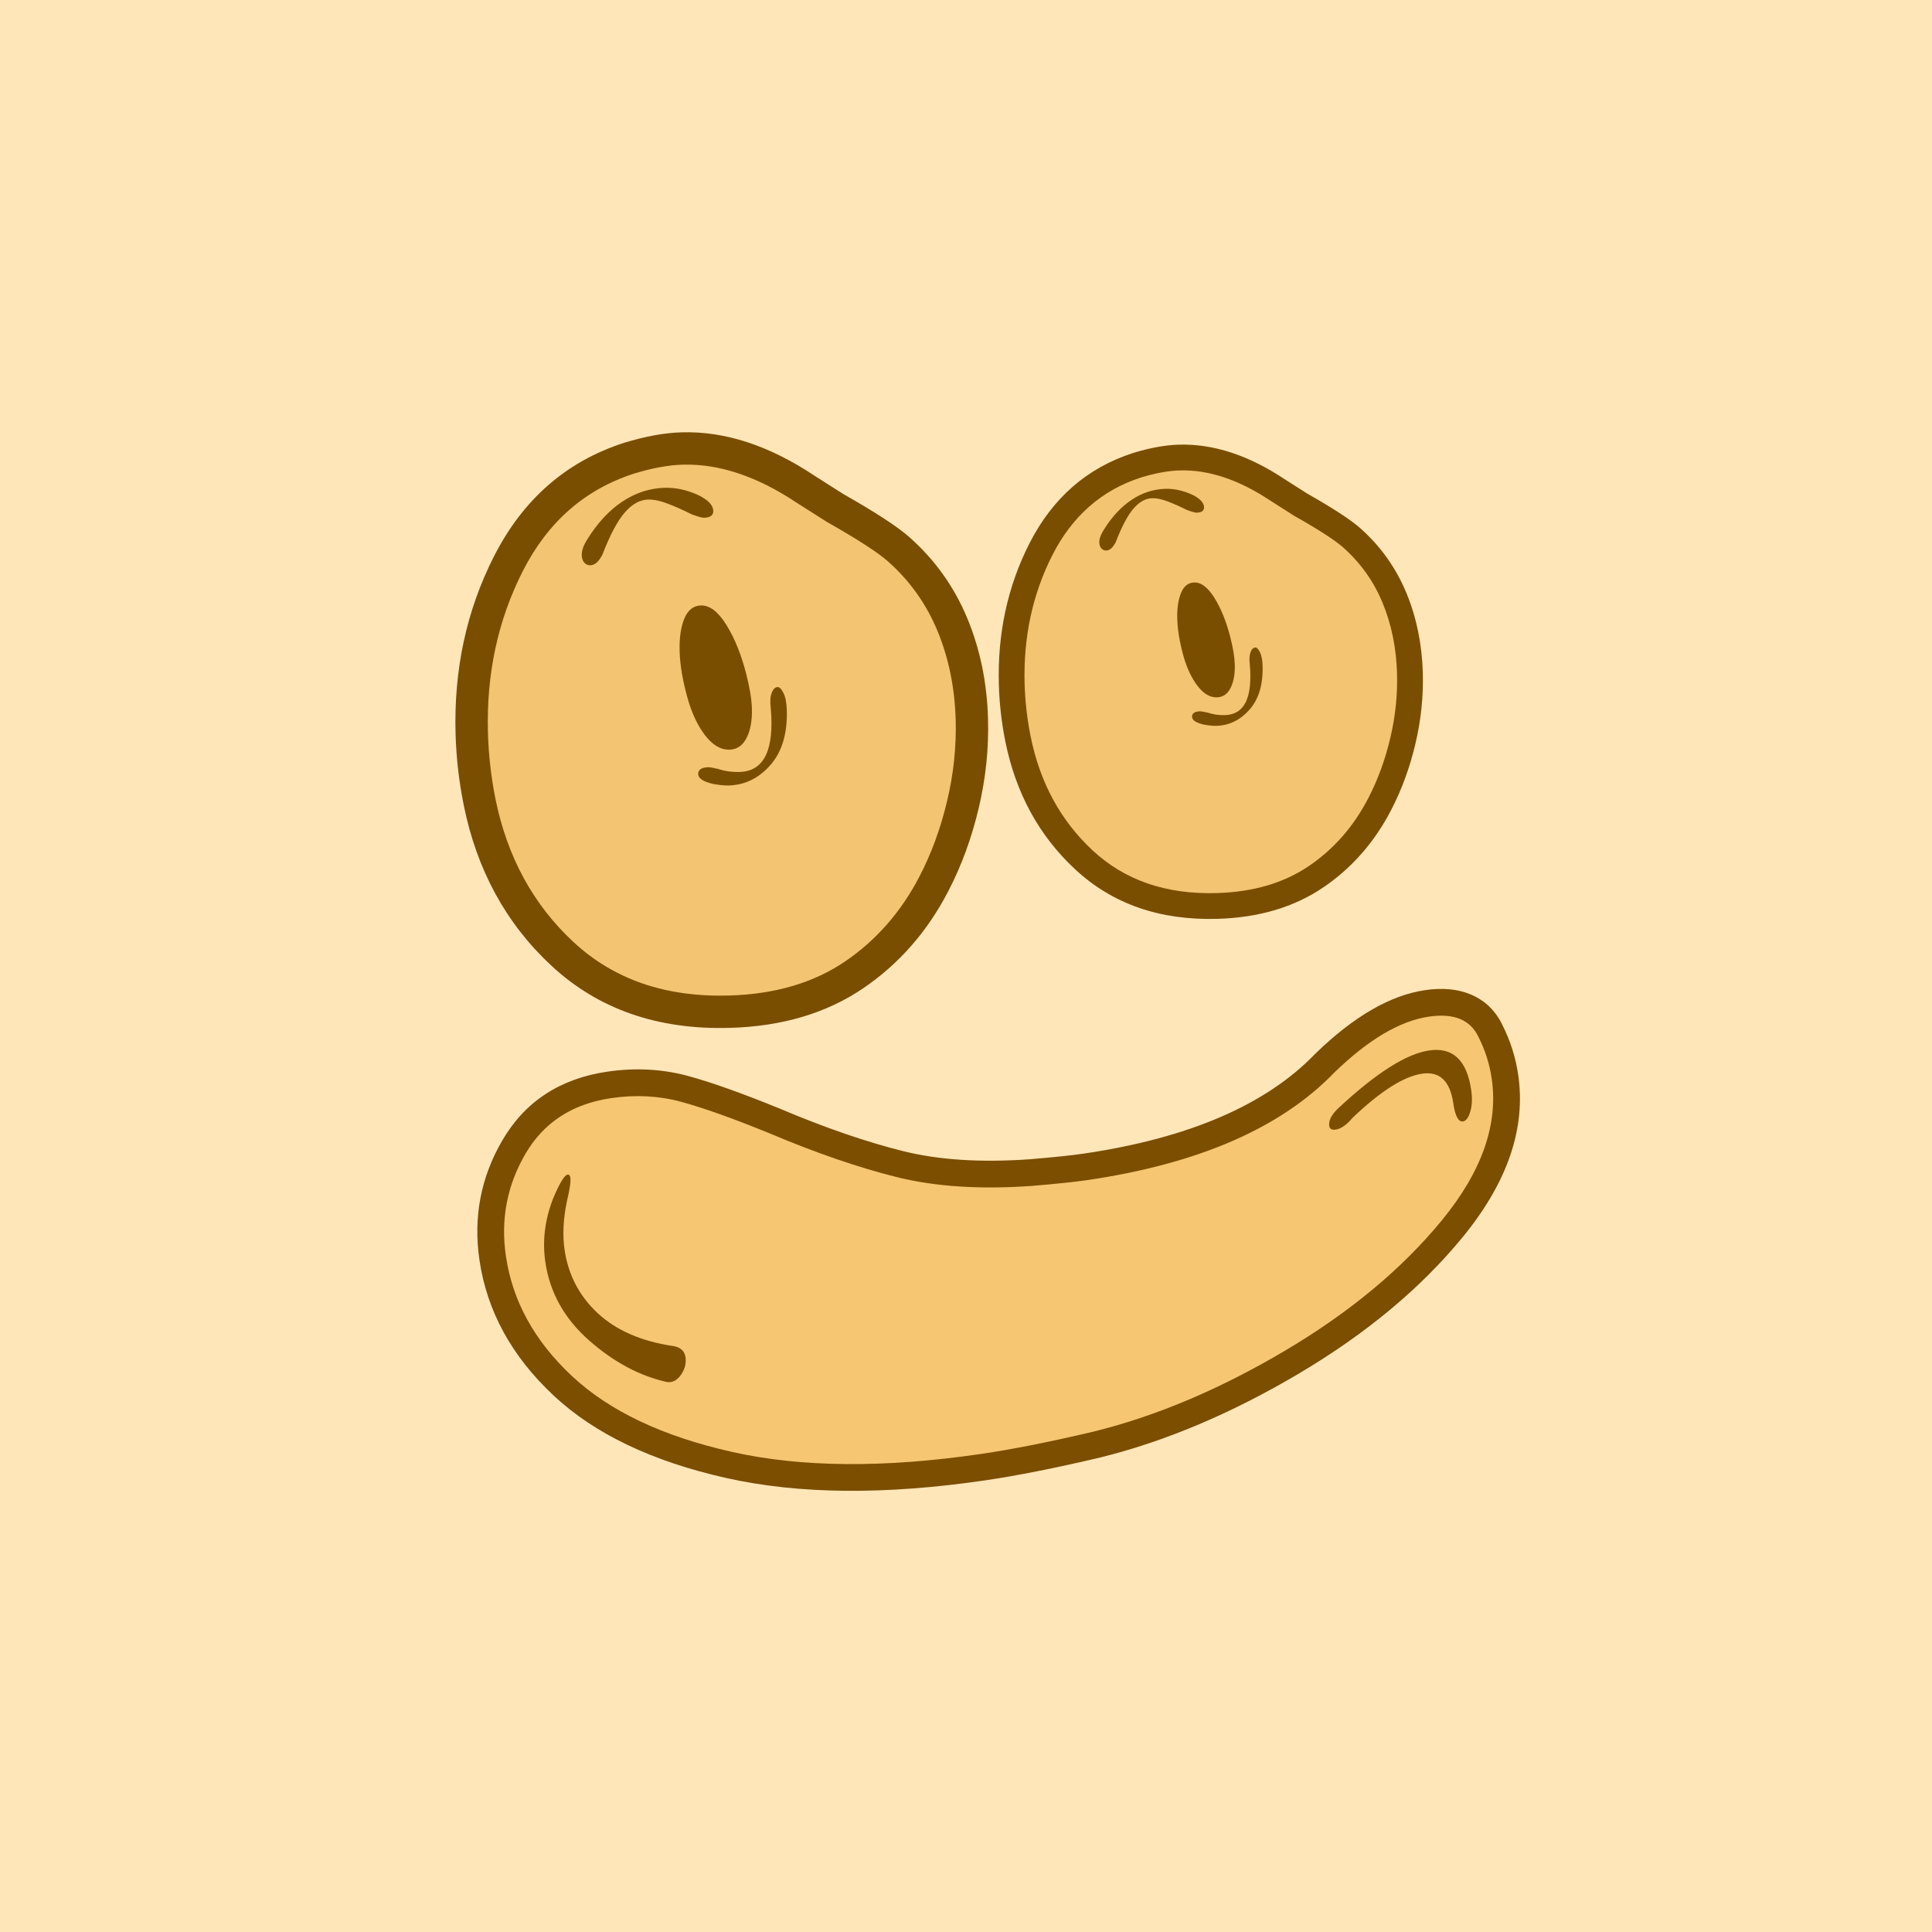
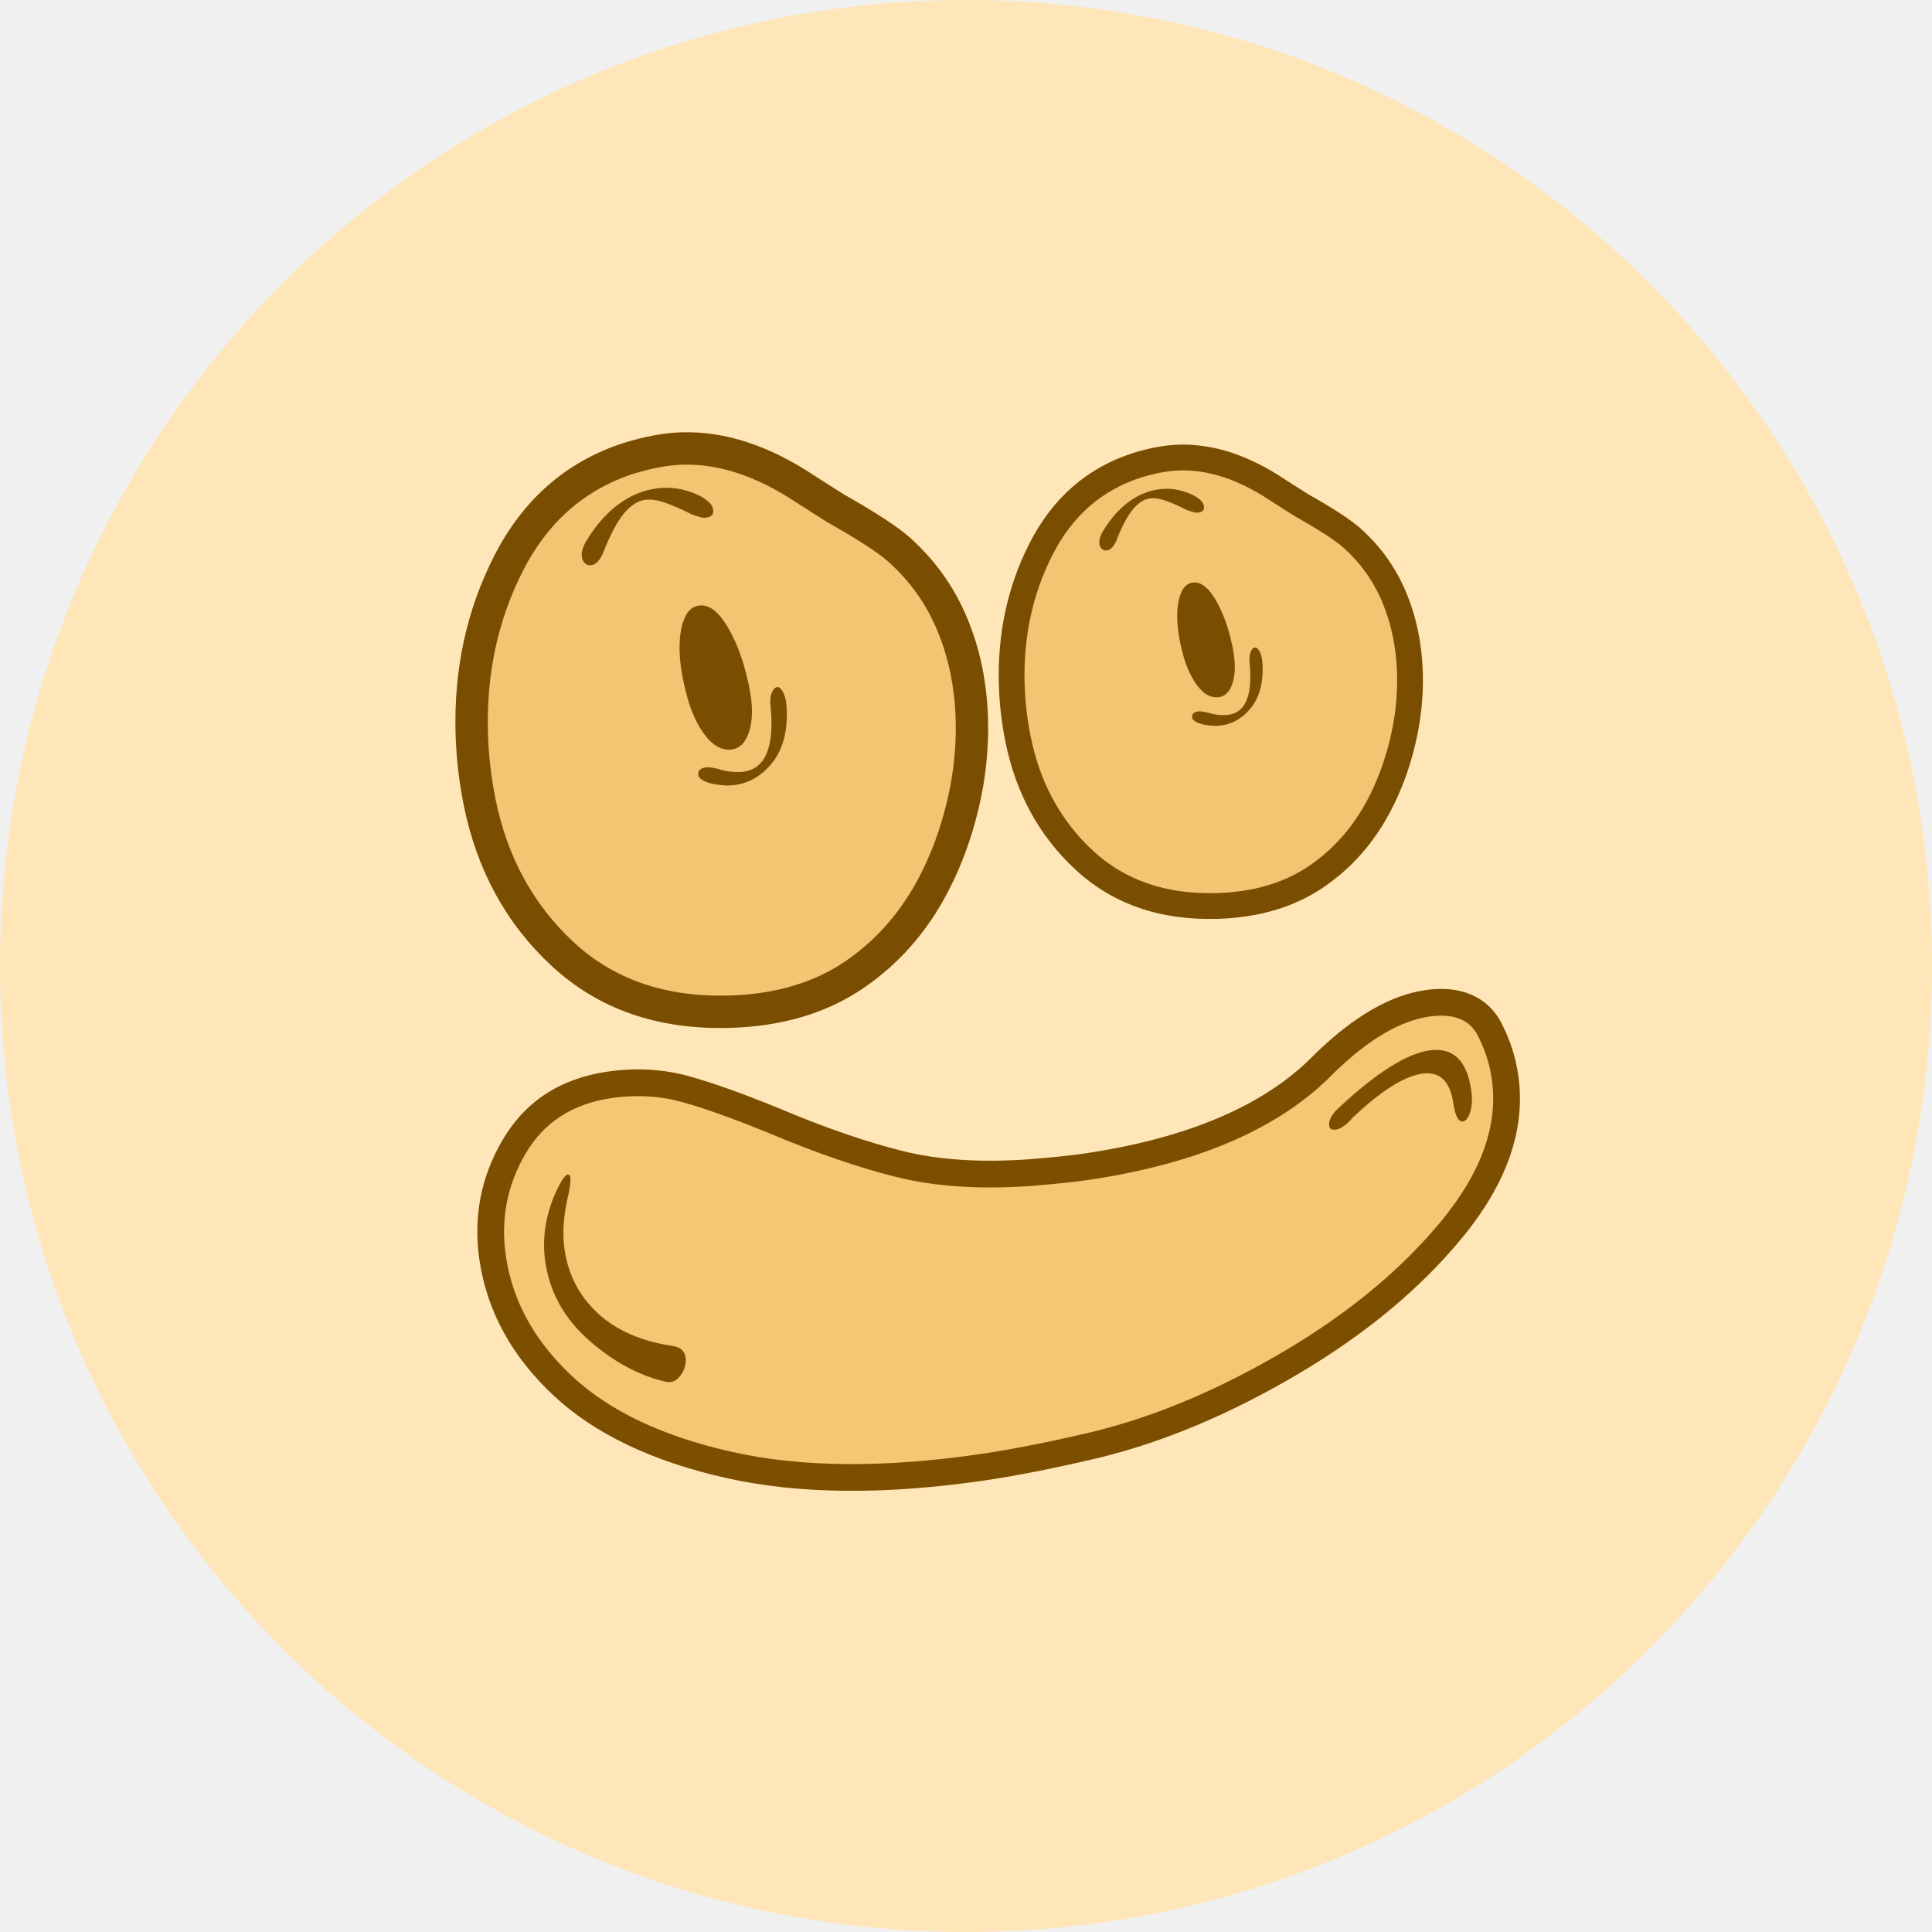
<svg xmlns="http://www.w3.org/2000/svg" width="2000" zoomAndPan="magnify" viewBox="0 0 1500 1500" height="2000" preserveAspectRatio="xMidYMid meet" version="1.0">
  <defs>
    <g />
    <clipPath id="385ca0d051">
      <rect x="0" width="466" y="0" height="1070" />
    </clipPath>
    <clipPath id="4297d3a7ac">
      <rect x="0" width="370" y="0" height="930" />
    </clipPath>
    <clipPath id="f67bc72e65">
      <rect x="0" width="1382" y="0" height="572" />
    </clipPath>
  </defs>
-   <rect x="-150" width="1800" fill="#ffffff" y="-150" height="1800" fill-opacity="1" />
-   <rect x="-150" width="1800" fill="#ffe6b9" y="-150" height="1800" fill-opacity="1" />
+   <circle cx="750" cy="750" r="750" fill="#ffe6b9" />
  <g transform="matrix(1, 0, 0, 1, 330, 0.000000000000112861)">
    <g clip-path="url(#385ca0d051)">
      <g fill="#7a4e00" fill-opacity="1">
        <g transform="translate(40.09111, 774.8772)">
          <g>
            <path d="M 196.652 23.164 C 140.594 24.77 94.398 8.691 58.07 -25.062 C 22.816 -57.82 0.109 -99.387 -10.051 -149.754 C -13.746 -168.125 -15.855 -186.551 -16.387 -205.023 C -17.82 -255.086 -7.875 -301.066 13.445 -342.969 C 35.992 -387.273 69.66 -416.648 114.453 -431.09 C 130.863 -436.129 145.801 -438.844 159.273 -439.227 C 192.867 -440.191 227.289 -428.906 262.547 -405.371 L 285.18 -390.973 L 271.688 -369.773 L 284.062 -391.645 C 309.383 -377.32 326.707 -366.031 336.027 -357.781 C 355.949 -340.078 370.969 -318.965 381.086 -294.434 C 390.902 -270.637 396.207 -244.781 397.008 -216.867 C 397.672 -193.719 395.246 -170.52 389.738 -147.273 C 384.258 -124.152 376.422 -102.766 366.23 -83.113 C 349.969 -51.641 327.879 -26.438 299.965 -7.504 C 271.531 11.781 237.094 22.004 196.652 23.164 Z M 195.211 -27.074 C 225.891 -27.953 251.402 -35.293 271.754 -49.094 C 292.617 -63.25 309.238 -82.301 321.617 -106.25 C 329.902 -122.23 336.309 -139.766 340.836 -158.859 C 345.328 -177.824 347.309 -196.68 346.77 -215.426 C 346.148 -237.203 342.098 -257.148 334.625 -275.273 C 327.453 -292.66 316.816 -307.621 302.719 -320.148 C 296.035 -326.062 281.57 -335.312 259.316 -347.902 L 258.746 -348.227 L 234.648 -363.57 C 208.273 -381.176 183.629 -389.648 160.711 -388.992 C 151.777 -388.734 141.496 -386.824 129.875 -383.258 C 98.344 -373.09 74.465 -352.062 58.238 -320.176 C 40.789 -285.891 32.66 -247.984 33.852 -206.465 C 34.297 -190.84 36.086 -175.246 39.215 -159.691 C 47.238 -119.898 64.93 -87.293 92.281 -61.879 C 118.559 -37.465 152.871 -25.863 195.211 -27.074 Z M 161.785 -367.543 C 156.477 -370.008 151.418 -371.176 146.602 -371.035 C 139.73 -370.84 133.16 -368.645 126.883 -364.449 C 119.648 -359.609 113.031 -352.301 107.027 -342.523 C 106.574 -341.801 106.324 -341.363 106.273 -341.219 C 106.582 -342.121 106.719 -343.242 106.68 -344.57 C 106.578 -348.199 105.148 -351.574 102.395 -354.691 C 98.457 -359.148 93.543 -361.289 87.648 -361.121 C 83.223 -360.996 79.492 -359.574 76.469 -356.863 C 75.863 -356.32 75.387 -355.809 75.047 -355.328 C 75.051 -355.336 75.117 -355.465 75.242 -355.711 L 97.637 -344.312 L 74.195 -353.363 C 81.156 -371.395 88.438 -384.773 96.039 -393.496 C 106.523 -405.527 118.598 -411.734 132.262 -412.129 C 139.992 -412.348 148.383 -410.727 157.426 -407.258 C 164.117 -404.691 171.051 -401.609 178.223 -398.008 L 166.949 -375.551 L 175.609 -399.141 C 177.426 -398.473 178.805 -398.008 179.738 -397.75 C 178.906 -397.98 177.598 -398.07 175.812 -398.02 C 172.969 -397.938 170.023 -396.766 166.98 -394.5 C 164.031 -392.309 161.809 -389.516 160.312 -386.121 C 159.066 -383.309 158.488 -380.434 158.574 -377.504 C 158.691 -373.363 159.969 -369.988 162.41 -367.379 C 162.617 -367.156 162.809 -366.973 162.984 -366.824 L 162.98 -366.82 C 162.57 -367.105 161.973 -367.441 161.188 -367.828 L 172.375 -390.332 Z M 182.965 -413.121 L 183.266 -412.98 L 183.559 -412.832 C 199.98 -404.672 208.395 -393.375 208.809 -378.941 C 208.941 -374.309 208.102 -369.934 206.285 -365.824 C 204.215 -361.133 201.109 -357.25 196.969 -354.168 C 191.539 -350.133 184.965 -348.004 177.25 -347.781 C 172.562 -347.648 166.242 -349.039 158.289 -351.961 L 156.949 -352.453 L 155.672 -353.094 C 149.984 -355.949 144.57 -358.363 139.434 -360.332 C 136.645 -361.402 134.734 -361.922 133.699 -361.891 C 134.625 -361.918 135.379 -362.09 135.957 -362.414 C 135.516 -362.168 134.84 -361.523 133.93 -360.477 C 130.203 -356.199 125.918 -347.797 121.082 -335.262 L 120.617 -334.062 L 120.035 -332.918 C 112.754 -318.609 102.441 -311.266 89.09 -310.883 C 79.297 -310.605 71.176 -314.117 64.723 -321.426 C 59.445 -327.398 56.688 -334.633 56.445 -343.133 C 56.203 -351.613 58.785 -360.172 64.195 -368.812 C 74.031 -384.84 85.617 -397.312 98.949 -406.227 C 113.246 -415.785 128.648 -420.801 145.16 -421.273 C 157.883 -421.637 170.484 -418.918 182.965 -413.121 Z M 195.594 -217.953 C 193.562 -217.895 191.613 -217.223 189.742 -215.934 C 188.441 -215.035 187.578 -214.164 187.152 -213.32 C 188.238 -215.469 188.707 -219.047 188.562 -224.059 C 188.406 -229.488 187.195 -236.613 184.918 -245.441 C 181.711 -257.977 177.586 -268.301 172.555 -276.418 C 170.977 -278.957 169.758 -280.559 168.895 -281.219 C 170.312 -280.133 172.285 -279.629 174.812 -279.699 C 177.473 -279.777 179.914 -280.699 182.137 -282.469 C 183.402 -283.477 184.18 -284.332 184.469 -285.035 C 183.086 -281.664 182.488 -276.637 182.68 -269.961 C 182.926 -261.309 184.672 -251.203 187.918 -239.645 C 190.309 -231.125 193.441 -224.32 197.324 -219.238 C 198.242 -218.031 198.867 -217.332 199.199 -217.137 C 198.203 -217.723 197.004 -217.996 195.594 -217.953 Z M 197.035 -167.719 C 181.629 -167.277 168.406 -174.285 157.371 -188.75 C 149.602 -198.93 143.652 -211.371 139.527 -226.066 C 135.172 -241.594 132.809 -255.746 132.441 -268.523 C 132.047 -282.309 133.895 -294.172 137.977 -304.121 C 141 -311.484 145.289 -317.375 150.844 -321.797 C 157.359 -326.98 164.867 -329.695 173.375 -329.938 C 189.828 -330.41 203.789 -321.398 215.262 -302.91 C 223.004 -290.426 229.113 -275.449 233.59 -257.977 C 236.801 -245.512 238.539 -234.684 238.801 -225.5 C 239.188 -212 236.922 -200.387 232.012 -190.66 C 228.586 -183.883 224.012 -178.52 218.289 -174.566 C 211.996 -170.227 204.914 -167.941 197.035 -167.719 Z M 215.664 -222.641 C 215.617 -224.215 215.508 -225.461 215.332 -226.379 C 215.301 -226.531 215.285 -226.613 215.281 -226.625 C 215.371 -226.344 215.508 -226.016 215.695 -225.637 C 216.098 -224.832 216.844 -223.871 217.938 -222.75 C 222.312 -218.273 227.801 -216.133 234.402 -216.32 C 239.973 -216.48 244.715 -218.473 248.629 -222.301 C 250.48 -224.105 251.777 -225.98 252.52 -227.922 C 252.863 -228.82 253.055 -229.559 253.094 -230.145 C 253.07 -229.809 253.113 -229.23 253.219 -228.414 L 253.281 -227.914 L 253.328 -227.414 C 255.18 -206.492 253.074 -189.805 247.012 -177.348 C 242.914 -168.922 237.16 -162.367 229.75 -157.68 C 222.488 -153.086 214.184 -150.656 204.844 -150.391 C 196.047 -150.137 187.543 -151.375 179.328 -154.098 L 187.234 -177.949 L 181.84 -153.406 C 180.266 -153.754 179.062 -153.996 178.234 -154.137 C 178.113 -154.156 178.02 -154.172 177.945 -154.184 C 177.957 -154.184 177.992 -154.18 178.051 -154.172 C 178.809 -154.086 179.66 -154.055 180.605 -154.082 C 182.801 -154.145 185.262 -155.102 187.984 -156.945 C 191.031 -159.008 193.375 -161.723 195.016 -165.09 C 196.508 -168.148 197.207 -171.309 197.113 -174.574 C 196.996 -178.625 195.812 -182.301 193.562 -185.602 C 192.164 -187.656 190.539 -189.281 188.684 -190.48 C 188.086 -190.867 187.633 -191.113 187.332 -191.227 C 187.77 -191.066 188.43 -190.891 189.309 -190.695 L 183.914 -166.152 L 188.137 -190.926 C 191.398 -190.371 193.664 -190.109 194.93 -190.145 C 200.281 -190.301 205.035 -192.75 209.188 -197.496 C 213.832 -202.801 215.992 -211.184 215.664 -222.641 Z M 265.898 -224.082 C 266.602 -199.488 260.309 -179.598 247.012 -164.402 C 233.227 -148.645 216.344 -140.48 196.367 -139.91 C 191.785 -139.777 186.23 -140.27 179.695 -141.383 L 179.105 -141.48 L 178.52 -141.609 C 171.641 -143.121 165.938 -145.34 161.41 -148.266 C 157.57 -150.75 154.441 -153.762 152.027 -157.312 C 148.758 -162.109 147.039 -167.383 146.875 -173.137 C 146.734 -178.109 147.723 -182.773 149.848 -187.125 C 152.125 -191.793 155.441 -195.602 159.801 -198.555 C 165.156 -202.184 171.609 -204.105 179.164 -204.32 C 182.203 -204.406 186.688 -203.797 192.629 -202.492 L 193.902 -202.211 L 195.141 -201.801 C 197.754 -200.934 200.508 -200.543 203.406 -200.625 C 203.727 -200.637 203.914 -200.648 203.965 -200.664 C 203.633 -200.57 203.277 -200.402 202.891 -200.16 C 202.465 -199.887 202.109 -199.586 201.824 -199.258 L 201.82 -199.332 C 203.816 -203.434 204.297 -211.32 203.266 -222.98 L 228.297 -225.199 L 203.375 -221.98 C 202.207 -231.031 202.945 -239.012 205.594 -245.918 C 207.473 -250.816 210.105 -254.922 213.496 -258.238 C 218.953 -263.57 225.441 -266.344 232.961 -266.559 C 241.023 -266.789 247.996 -263.898 253.875 -257.883 C 256.477 -255.219 258.754 -251.926 260.707 -247.996 C 263.895 -241.574 265.625 -233.605 265.898 -224.082 Z M 265.898 -224.082 " />
          </g>
        </g>
      </g>
      <g fill="#f3c471" fill-opacity="1">
        <g transform="translate(40.09111, 774.8772)">
          <g>
            <path d="M 195.938 -1.953 C 146.738 -0.547 106.484 -14.383 75.172 -43.469 C 43.867 -72.562 23.664 -109.645 14.562 -154.719 C 11.176 -171.688 9.238 -188.695 8.75 -205.75 C 7.438 -251.539 16.473 -293.484 35.859 -331.578 C 55.242 -369.672 84.008 -394.867 122.156 -407.172 C 136.176 -411.473 148.785 -413.785 159.984 -414.109 C 188.242 -414.91 217.781 -405.031 248.594 -384.469 L 271.703 -369.766 C 295.484 -356.305 311.375 -346.039 319.375 -338.969 C 336.383 -323.844 349.207 -305.801 357.844 -284.844 C 366.488 -263.883 371.172 -240.984 371.891 -216.141 C 372.484 -195.191 370.273 -174.164 365.266 -153.062 C 360.266 -131.957 353.156 -112.5 343.938 -94.688 C 329.602 -66.969 310.238 -44.836 285.844 -28.297 C 261.457 -11.754 231.488 -2.973 195.938 -1.953 Z M 172.375 -390.328 C 163.488 -394.461 154.66 -396.406 145.891 -396.156 C 134.191 -395.82 123.195 -392.211 112.906 -385.328 C 102.625 -378.453 93.523 -368.566 85.609 -355.672 C 82.816 -351.203 81.473 -347.258 81.578 -343.844 C 81.641 -341.406 82.297 -339.473 83.547 -338.047 C 84.805 -336.629 86.41 -335.945 88.359 -336 C 91.773 -336.102 94.867 -338.875 97.641 -344.312 C 103.535 -359.582 109.312 -370.469 114.969 -376.969 C 120.633 -383.477 126.633 -386.828 132.969 -387.016 C 137.363 -387.141 142.52 -386.066 148.438 -383.797 C 154.352 -381.523 160.523 -378.77 166.953 -375.531 C 171.867 -373.727 175.062 -372.848 176.531 -372.891 C 181.406 -373.023 183.797 -374.801 183.703 -378.219 C 183.578 -382.602 179.801 -386.641 172.375 -390.328 Z M 196.312 -192.844 C 202.156 -193.008 206.578 -196.062 209.578 -202 C 212.578 -207.938 213.945 -215.523 213.688 -224.766 C 213.469 -232.078 211.988 -241.055 209.25 -251.703 C 205.414 -266.711 200.301 -279.363 193.906 -289.656 C 187.52 -299.957 180.914 -305.008 174.094 -304.812 C 168.25 -304.645 163.957 -301.234 161.219 -294.578 C 158.488 -287.922 157.27 -279.477 157.562 -269.25 C 157.875 -258.531 159.93 -246.398 163.734 -232.859 C 166.973 -221.242 171.504 -211.617 177.328 -203.984 C 183.16 -196.359 189.488 -192.645 196.312 -192.844 Z M 240.781 -223.359 C 240.613 -229.203 239.754 -233.688 238.203 -236.812 C 236.648 -239.945 235.145 -241.492 233.688 -241.453 C 231.738 -241.391 230.195 -239.879 229.062 -236.922 C 227.926 -233.961 227.676 -230.051 228.312 -225.188 C 231.188 -192.613 223.117 -176.055 204.109 -175.516 C 198.273 -175.348 192.648 -176.156 187.234 -177.938 C 183.305 -178.812 180.852 -179.234 179.875 -179.203 C 174.52 -179.047 171.895 -177.266 172 -173.859 C 172.094 -170.453 176.062 -167.883 183.906 -166.156 C 188.812 -165.32 192.727 -164.945 195.656 -165.031 C 208.312 -165.395 219.125 -170.703 228.094 -180.953 C 237.062 -191.203 241.289 -205.336 240.781 -223.359 Z M 240.781 -223.359 " />
          </g>
        </g>
      </g>
    </g>
  </g>
  <g transform="matrix(1, 0, 0, 1, 756, 0.000000000000112861)">
    <g clip-path="url(#4297d3a7ac)">
      <g fill="#7a4e00" fill-opacity="1">
        <g transform="translate(32.55883, 694.9482)">
          <g>
            <path d="M 156.574 18.441 C 111.941 19.719 75.16 6.922 46.238 -19.957 C 18.164 -46.039 0.086 -79.133 -8.004 -119.234 C -10.945 -133.863 -12.625 -148.531 -13.047 -163.242 C -14.188 -203.102 -6.27 -239.711 10.707 -273.074 C 28.656 -308.348 55.465 -331.738 91.129 -343.238 C 104.191 -347.25 116.09 -349.41 126.816 -349.715 C 153.559 -350.48 180.969 -341.496 209.043 -322.758 L 227.062 -311.297 L 216.32 -294.418 L 226.172 -311.832 C 246.332 -300.426 260.125 -291.438 267.547 -284.867 C 283.41 -270.773 295.367 -253.961 303.422 -234.43 C 311.238 -215.48 315.465 -194.895 316.102 -172.672 C 316.629 -154.242 314.699 -135.77 310.312 -117.258 C 305.949 -98.852 299.711 -81.82 291.594 -66.176 C 278.645 -41.117 261.059 -21.051 238.832 -5.973 C 216.195 9.383 188.777 17.52 156.574 18.441 Z M 155.43 -21.555 C 179.855 -22.258 200.168 -28.102 216.371 -39.09 C 232.984 -50.359 246.219 -65.527 256.074 -84.598 C 262.672 -97.32 267.773 -111.285 271.375 -126.484 C 274.953 -141.586 276.527 -156.598 276.102 -171.523 C 275.605 -188.863 272.383 -204.746 266.43 -219.172 C 260.719 -233.02 252.254 -244.93 241.027 -254.902 C 235.707 -259.613 224.188 -266.98 206.469 -277.004 L 206.016 -277.258 L 186.828 -289.477 C 165.828 -303.492 146.207 -310.238 127.961 -309.719 C 120.844 -309.512 112.66 -307.992 103.41 -305.152 C 78.301 -297.059 59.289 -280.316 46.371 -254.926 C 32.477 -227.625 26.004 -197.445 26.953 -164.387 C 27.309 -151.949 28.73 -139.535 31.223 -127.145 C 37.613 -95.465 51.695 -69.504 73.473 -49.27 C 94.398 -29.828 121.715 -20.59 155.43 -21.555 Z M 128.812 -292.641 C 124.59 -294.605 120.559 -295.531 116.723 -295.422 C 111.254 -295.266 106.023 -293.516 101.027 -290.176 C 95.266 -286.324 89.996 -280.504 85.219 -272.723 C 84.855 -272.141 84.656 -271.797 84.617 -271.68 C 84.863 -272.398 84.969 -273.289 84.941 -274.352 C 84.855 -277.238 83.719 -279.926 81.527 -282.406 C 78.395 -285.953 74.48 -287.66 69.789 -287.527 C 66.262 -287.426 63.293 -286.297 60.887 -284.137 C 60.402 -283.703 60.023 -283.297 59.75 -282.914 C 59.758 -282.922 59.809 -283.023 59.91 -283.219 L 77.738 -274.145 L 59.074 -281.352 C 64.617 -295.707 70.414 -306.359 76.469 -313.305 C 84.812 -322.883 94.426 -327.828 105.305 -328.137 C 111.465 -328.316 118.145 -327.023 125.344 -324.262 C 130.672 -322.219 136.191 -319.762 141.902 -316.895 L 132.926 -299.016 L 139.82 -317.797 C 141.27 -317.266 142.363 -316.895 143.109 -316.691 C 142.445 -316.875 141.406 -316.945 139.98 -316.902 C 137.719 -316.84 135.375 -315.906 132.949 -314.102 C 130.605 -312.359 128.832 -310.133 127.641 -307.434 C 126.652 -305.191 126.191 -302.906 126.258 -300.57 C 126.352 -297.273 127.371 -294.59 129.312 -292.512 C 129.477 -292.332 129.629 -292.184 129.77 -292.066 L 129.766 -292.062 C 129.438 -292.289 128.961 -292.559 128.34 -292.867 L 137.246 -310.785 Z M 145.676 -328.93 L 145.918 -328.816 L 146.152 -328.699 C 159.227 -322.203 165.926 -313.207 166.254 -301.715 C 166.359 -298.027 165.691 -294.543 164.246 -291.27 C 162.598 -287.535 160.125 -284.445 156.828 -281.992 C 152.504 -278.777 147.27 -277.082 141.129 -276.906 C 137.395 -276.797 132.363 -277.906 126.027 -280.234 L 124.965 -280.625 L 123.949 -281.137 C 119.418 -283.41 115.109 -285.328 111.016 -286.898 C 108.797 -287.75 107.277 -288.164 106.453 -288.141 C 107.191 -288.16 107.789 -288.301 108.25 -288.555 C 107.898 -288.359 107.359 -287.848 106.637 -287.016 C 103.668 -283.609 100.258 -276.918 96.406 -266.938 L 96.035 -265.984 L 95.57 -265.07 C 89.777 -253.68 81.562 -247.832 70.934 -247.527 C 63.137 -247.305 56.668 -250.102 51.531 -255.922 C 47.332 -260.676 45.137 -266.438 44.941 -273.203 C 44.75 -279.957 46.805 -286.773 51.113 -293.652 C 58.945 -306.414 68.168 -316.344 78.785 -323.441 C 90.168 -331.051 102.43 -335.043 115.578 -335.418 C 125.707 -335.711 135.742 -333.547 145.676 -328.93 Z M 155.734 -173.535 C 154.117 -173.488 152.562 -172.953 151.074 -171.926 C 150.039 -171.211 149.352 -170.52 149.012 -169.848 C 149.875 -171.559 150.25 -174.406 150.137 -178.398 C 150.012 -182.719 149.043 -188.395 147.234 -195.422 C 144.68 -205.402 141.395 -213.625 137.387 -220.086 C 136.133 -222.105 135.164 -223.383 134.477 -223.906 C 135.602 -223.043 137.172 -222.641 139.188 -222.699 C 141.305 -222.762 143.25 -223.496 145.02 -224.906 C 146.027 -225.707 146.645 -226.387 146.875 -226.945 C 145.773 -224.262 145.297 -220.262 145.449 -214.945 C 145.648 -208.055 147.039 -200.008 149.621 -190.805 C 151.523 -184.023 154.02 -178.605 157.109 -174.559 C 157.844 -173.598 158.34 -173.039 158.602 -172.887 C 157.812 -173.352 156.855 -173.566 155.734 -173.535 Z M 156.879 -133.539 C 144.613 -133.188 134.086 -138.77 125.301 -150.281 C 119.113 -158.391 114.379 -168.293 111.094 -179.992 C 107.625 -192.355 105.742 -203.625 105.453 -213.801 C 105.137 -224.773 106.605 -234.223 109.859 -242.145 C 112.266 -248.004 115.68 -252.695 120.105 -256.215 C 125.289 -260.344 131.27 -262.504 138.043 -262.699 C 151.141 -263.074 162.258 -255.898 171.391 -241.18 C 177.559 -231.238 182.422 -219.316 185.984 -205.402 C 188.543 -195.477 189.926 -186.855 190.133 -179.543 C 190.441 -168.793 188.641 -159.547 184.727 -151.805 C 182 -146.41 178.359 -142.137 173.801 -138.992 C 168.793 -135.535 163.152 -133.719 156.879 -133.539 Z M 171.711 -177.27 C 171.676 -178.523 171.586 -179.512 171.449 -180.242 C 171.426 -180.367 171.41 -180.43 171.41 -180.441 C 171.48 -180.215 171.59 -179.953 171.738 -179.652 C 172.059 -179.012 172.652 -178.246 173.523 -177.355 C 177.008 -173.793 181.375 -172.086 186.633 -172.238 C 191.066 -172.363 194.844 -173.949 197.961 -176.996 C 199.434 -178.434 200.465 -179.93 201.059 -181.473 C 201.332 -182.188 201.484 -182.777 201.512 -183.242 C 201.496 -182.977 201.531 -182.516 201.613 -181.863 L 201.664 -181.465 L 201.699 -181.066 C 203.176 -164.41 201.5 -151.125 196.672 -141.203 C 193.41 -134.496 188.828 -129.277 182.93 -125.547 C 177.145 -121.891 170.535 -119.953 163.098 -119.742 C 156.094 -119.539 149.32 -120.523 142.781 -122.695 L 149.078 -141.684 L 144.781 -122.145 C 143.531 -122.418 142.57 -122.613 141.91 -122.727 C 141.816 -122.742 141.738 -122.754 141.684 -122.762 C 141.691 -122.762 141.719 -122.758 141.766 -122.754 C 142.367 -122.684 143.043 -122.66 143.797 -122.684 C 145.547 -122.73 147.508 -123.492 149.676 -124.961 C 152.098 -126.602 153.965 -128.766 155.273 -131.445 C 156.461 -133.879 157.016 -136.398 156.941 -139 C 156.848 -142.223 155.906 -145.148 154.117 -147.777 C 153 -149.414 151.707 -150.707 150.23 -151.66 C 149.754 -151.969 149.395 -152.168 149.152 -152.254 C 149.504 -152.129 150.027 -151.988 150.73 -151.832 L 146.434 -132.293 L 149.797 -152.016 C 152.395 -151.574 154.195 -151.367 155.203 -151.395 C 159.465 -151.516 163.25 -153.469 166.559 -157.246 C 170.254 -161.473 171.973 -168.145 171.711 -177.27 Z M 211.711 -178.414 C 212.27 -158.836 207.258 -142.996 196.672 -130.898 C 185.695 -118.352 172.254 -111.852 156.348 -111.395 C 152.703 -111.293 148.277 -111.684 143.074 -112.57 L 142.605 -112.648 L 142.141 -112.75 C 136.664 -113.957 132.121 -115.723 128.516 -118.051 C 125.457 -120.027 122.969 -122.426 121.043 -125.25 C 118.441 -129.074 117.074 -133.273 116.945 -137.852 C 116.828 -141.812 117.617 -145.523 119.309 -148.992 C 121.121 -152.707 123.766 -155.738 127.234 -158.09 C 131.496 -160.977 136.637 -162.508 142.652 -162.68 C 145.07 -162.75 148.645 -162.266 153.371 -161.227 L 154.387 -161.004 L 155.371 -160.676 C 157.453 -159.984 159.645 -159.672 161.953 -159.738 C 162.207 -159.746 162.355 -159.758 162.398 -159.77 C 162.137 -159.695 161.852 -159.562 161.543 -159.367 C 161.203 -159.152 160.918 -158.914 160.691 -158.648 L 160.688 -158.707 C 162.277 -161.977 162.664 -168.254 161.84 -177.539 L 181.77 -179.305 L 161.926 -176.742 C 160.996 -183.949 161.586 -190.301 163.695 -195.801 C 165.191 -199.703 167.289 -202.973 169.988 -205.609 C 174.332 -209.855 179.496 -212.062 185.484 -212.234 C 191.906 -212.418 197.457 -210.117 202.137 -205.328 C 204.207 -203.207 206.02 -200.586 207.574 -197.457 C 210.113 -192.344 211.492 -185.996 211.711 -178.414 Z M 211.711 -178.414 " />
          </g>
        </g>
      </g>
      <g fill="#f3c471" fill-opacity="1">
        <g transform="translate(32.55883, 694.9482)">
          <g>
            <path d="M 156 -1.562 C 116.82 -0.438 84.77 -11.453 59.844 -34.609 C 34.926 -57.773 18.852 -87.305 11.625 -123.203 C 8.906 -136.703 7.348 -150.238 6.953 -163.812 C 5.91 -200.27 13.102 -233.664 28.531 -264 C 43.969 -294.332 66.879 -314.398 97.266 -324.203 C 108.43 -327.617 118.473 -329.457 127.391 -329.719 C 149.891 -330.352 173.41 -322.488 197.953 -306.125 L 216.328 -294.422 C 235.266 -283.711 247.922 -275.535 254.297 -269.891 C 267.836 -257.859 278.047 -243.492 284.922 -226.797 C 291.805 -210.109 295.531 -191.875 296.094 -172.094 C 296.57 -155.414 294.82 -138.676 290.844 -121.875 C 286.863 -105.07 281.195 -89.57 273.844 -75.375 C 262.438 -53.312 247.02 -35.695 227.594 -22.531 C 208.176 -9.363 184.312 -2.375 156 -1.562 Z M 137.25 -310.797 C 130.156 -314.078 123.125 -315.617 116.156 -315.422 C 106.844 -315.16 98.094 -312.289 89.906 -306.812 C 81.719 -301.332 74.473 -293.461 68.172 -283.203 C 65.941 -279.641 64.863 -276.5 64.938 -273.781 C 64.988 -271.844 65.52 -270.305 66.531 -269.172 C 67.539 -268.035 68.82 -267.488 70.375 -267.531 C 73.082 -267.602 75.539 -269.812 77.75 -274.156 C 82.445 -286.32 87.047 -294.988 91.547 -300.156 C 96.055 -305.332 100.832 -307.992 105.875 -308.141 C 109.375 -308.242 113.477 -307.391 118.188 -305.578 C 122.895 -303.773 127.805 -301.586 132.922 -299.016 C 136.848 -297.578 139.395 -296.875 140.562 -296.906 C 144.445 -297.02 146.348 -298.438 146.266 -301.156 C 146.172 -304.645 143.164 -307.859 137.25 -310.797 Z M 156.312 -153.531 C 160.969 -153.664 164.484 -156.098 166.859 -160.828 C 169.242 -165.555 170.332 -171.602 170.125 -178.969 C 169.957 -184.789 168.785 -191.941 166.609 -200.422 C 163.555 -212.359 159.484 -222.43 154.391 -230.641 C 149.305 -238.848 144.051 -242.875 138.625 -242.719 C 133.969 -242.582 130.551 -239.859 128.375 -234.547 C 126.207 -229.242 125.238 -222.52 125.469 -214.375 C 125.707 -205.844 127.332 -196.18 130.344 -185.391 C 132.945 -176.16 136.566 -168.504 141.203 -162.422 C 145.848 -156.336 150.883 -153.375 156.312 -153.531 Z M 191.719 -177.828 C 191.594 -182.484 190.91 -186.055 189.672 -188.547 C 188.43 -191.035 187.227 -192.266 186.062 -192.234 C 184.508 -192.191 183.281 -190.988 182.375 -188.625 C 181.477 -186.27 181.273 -183.16 181.766 -179.297 C 184.066 -153.359 177.66 -140.172 162.547 -139.734 C 157.891 -139.598 153.398 -140.242 149.078 -141.672 C 145.953 -142.367 144 -142.707 143.219 -142.688 C 138.957 -142.562 136.867 -141.141 136.953 -138.422 C 137.023 -135.711 140.188 -133.672 146.438 -132.297 C 150.344 -131.641 153.461 -131.344 155.797 -131.406 C 165.867 -131.695 174.477 -135.922 181.625 -144.078 C 188.77 -152.234 192.133 -163.484 191.719 -177.828 Z M 191.719 -177.828 " />
          </g>
        </g>
      </g>
    </g>
  </g>
  <g transform="matrix(1, 0, 0, 1, 118, 670)">
    <g clip-path="url(#f67bc72e65)">
      <g fill="#7b4e00" fill-opacity="1">
        <g transform="translate(358.391, 164.1543)">
          <g>
            <path d="M -104.148 144.113 C -109.023 110.906 -103.117 79.977 -86.434 51.324 C -68.832 21.094 -41.637 3.277 -4.848 -2.125 C 16.953 -5.324 37.91 -4.188 58.02 1.281 C 76.164 6.219 99.781 14.633 128.875 26.52 C 164.141 41.426 196.156 52.453 224.922 59.609 C 252.605 66.492 285.402 68.582 323.309 65.875 C 341.832 64.324 355.617 62.887 364.66 61.559 C 446.426 49.555 506.406 23.758 544.598 -15.824 L 544.84 -16.074 L 545.086 -16.316 C 574.766 -45.082 603.059 -61.441 629.973 -65.395 C 643.535 -67.387 655.305 -66.301 665.285 -62.145 C 676.73 -57.379 685.141 -49.133 690.512 -37.406 L 671.641 -28.758 L 690.168 -38.113 C 696.297 -25.973 700.352 -13.168 702.328 0.301 C 708.434 41.879 694.027 83.945 659.105 126.5 C 626.52 166.211 583.992 201.574 531.523 232.59 C 479.41 263.398 428.141 285.02 377.723 297.457 C 343.102 305.629 313.363 311.539 288.5 315.191 C 210.773 326.602 143.77 325.996 87.484 313.375 C 30.031 300.492 -14.617 279.176 -46.453 249.43 C -79.086 218.941 -98.316 183.836 -104.148 144.113 Z M -63.074 138.082 C -58.648 168.219 -43.664 195.223 -18.113 219.094 C 8.227 243.703 46.457 261.629 96.57 272.867 C 147.852 284.367 209.816 284.785 282.469 274.117 C 306.152 270.641 334.59 264.984 367.777 257.152 C 414.246 245.688 461.785 225.59 510.398 196.852 C 558.656 168.324 597.527 136.094 627.016 100.164 C 654.168 67.074 665.582 35.797 661.258 6.332 C 659.93 -2.695 657.215 -11.273 653.113 -19.406 L 652.934 -19.758 L 652.77 -20.113 C 651.91 -21.988 650.762 -23.223 649.324 -23.824 C 646.422 -25.031 641.98 -25.199 636.004 -24.32 C 617.922 -21.664 597.25 -9.062 573.98 13.492 L 559.535 -1.414 L 574.473 13 C 529.727 59.379 461.801 89.254 370.691 102.633 C 360.789 104.086 345.984 105.637 326.266 107.281 C 283.973 110.305 246.852 107.84 214.902 99.895 C 184.035 92.215 150.125 80.57 113.172 64.949 C 85.645 53.703 63.629 45.832 47.121 41.34 C 32.582 37.383 17.27 36.586 1.184 38.949 C -22.418 42.414 -39.664 53.504 -50.559 72.211 C -62.371 92.5 -66.543 114.457 -63.074 138.082 Z M 645.297 15.023 C 644.305 8.258 642.852 3.98 640.938 2.184 C 640.371 1.652 638.805 1.578 636.234 1.953 C 622.742 3.934 602.945 17.094 576.844 41.43 C 575.977 42.25 575.496 42.746 575.406 42.926 C 576.254 41.27 576.508 39.285 576.168 36.969 C 575.379 31.574 572.523 27.438 567.609 24.566 C 564.246 22.598 560.902 21.859 557.578 22.348 C 556.418 22.52 555.598 22.773 555.113 23.109 C 555.809 22.625 556.723 21.703 557.863 20.348 L 558.605 19.465 L 559.441 18.668 C 584.379 -5.102 606.125 -18.348 624.688 -21.07 C 638.113 -23.043 649.277 -19.844 658.184 -11.469 C 665.73 -4.375 670.484 5.848 672.445 19.203 C 672.699 20.918 672.969 22.309 673.258 23.383 C 673.34 23.695 673.414 23.938 673.477 24.105 C 673.445 24.016 673.375 23.871 673.266 23.668 C 672.336 21.898 670.875 20.32 668.895 18.934 C 665.145 16.305 660.996 15.328 656.438 15.996 C 651.953 16.656 648.473 18.648 645.996 21.973 C 645.59 22.523 645.285 23.016 645.086 23.453 C 645.113 23.398 645.168 23.227 645.254 22.941 C 645.793 21.141 645.809 18.5 645.297 15.023 Z M 686.371 8.996 C 687.773 18.543 687.324 27.164 685.023 34.848 C 681.074 48.035 673.559 55.441 662.469 57.07 C 656.137 58 650.34 56.621 645.074 52.934 C 641.574 50.48 638.73 47.18 636.543 43.023 C 634.18 38.543 632.457 32.613 631.371 25.234 C 631.004 22.723 630.512 20.746 629.895 19.305 C 629.738 18.941 629.602 18.672 629.484 18.496 C 629.523 18.555 629.613 18.648 629.75 18.777 C 630.32 19.312 630.969 19.676 631.699 19.863 L 631.875 19.91 C 631.582 19.898 631.195 19.93 630.719 20 C 620.863 21.449 606.648 31.02 588.082 48.719 L 573.762 33.695 L 589.66 47.039 C 581.641 56.586 572.961 62.047 563.609 63.422 C 557.328 64.344 551.676 63.336 546.66 60.406 C 540.09 56.566 536.238 50.762 535.098 43 C 533.441 31.727 537.922 21.082 548.535 11.066 C 580.949 -19.156 608.172 -35.883 630.203 -39.117 C 645.984 -41.438 659.031 -37.762 669.336 -28.094 C 678.297 -19.691 683.973 -7.328 686.371 8.996 Z M 44.164 218.289 C 41.992 217.996 39.883 218.387 37.832 219.449 C 36.574 220.105 35.711 220.773 35.242 221.457 L 35.352 221.414 C 35.25 221.805 35.23 222.176 35.281 222.527 C 35.648 225.047 36.875 227.254 38.953 229.148 C 40.34 230.414 41.609 231.148 42.758 231.352 L 46.391 210.918 L 43.379 231.453 C 14.402 227.203 -8.84 216.957 -26.344 200.719 C -44.27 184.09 -55.02 163.598 -58.598 139.238 C -60.602 125.578 -59.945 110.695 -56.633 94.586 L -56.566 94.266 L -56.488 93.945 C -55.508 89.844 -54.836 86.551 -54.473 84.07 C -54.34 83.172 -54.262 82.473 -54.234 81.98 C -54.246 82.207 -54.207 82.629 -54.117 83.242 C -53.641 86.5 -52.176 89.484 -49.734 92.195 C -45.133 97.293 -39.469 99.352 -32.734 98.359 C -28.605 97.754 -25.27 96.121 -22.734 93.457 L -22.559 93.402 C -23.859 95.527 -25.551 99.027 -27.625 103.902 L -46.723 95.766 L -27.426 103.418 C -32.68 116.668 -34.359 129.75 -32.465 142.66 C -29.723 161.328 -20.703 177.41 -5.398 190.906 C 11.039 205.406 28.152 214.637 45.938 218.602 L 41.422 238.863 Z M 38.68 259.438 L 37.785 259.316 L 36.902 259.121 C 12.172 253.605 -11.082 241.246 -32.855 222.043 C -55.766 201.84 -69.324 177.387 -73.539 148.691 C -76.512 128.449 -74.004 108.258 -66.016 88.113 L -65.922 87.871 L -65.816 87.629 C -62.945 80.891 -60.332 75.594 -57.973 71.738 C -52.762 63.219 -46.359 58.402 -38.762 57.289 C -30.844 56.125 -24.223 58.492 -18.902 64.395 C -15.734 67.906 -13.781 72.18 -13.043 77.211 C -12.223 82.809 -13.246 91.605 -16.113 103.598 L -36.301 98.77 L -15.969 102.957 C -18.305 114.289 -18.82 124.371 -17.523 133.211 C -15.363 147.926 -8.891 160.285 1.891 170.285 C 13.094 180.68 28.93 187.375 49.402 190.379 L 49.715 190.426 L 50.023 190.48 C 56.762 191.68 62.395 194.344 66.922 198.473 C 72.145 203.234 75.289 209.242 76.355 216.496 C 77.836 226.586 75.555 236.047 69.516 244.883 C 66.059 249.938 61.879 253.742 56.965 256.293 C 51.266 259.254 45.168 260.301 38.68 259.438 Z M 38.68 259.438 " />
          </g>
        </g>
      </g>
      <g fill="#f6c672" fill-opacity="1">
        <g transform="translate(358.391, 164.1543)">
          <g>
            <path d="M -83.609 141.094 C -87.785 112.688 -82.75 86.242 -68.5 61.766 C -54.25 37.297 -32.023 22.848 -1.828 18.422 C 17.117 15.641 35.25 16.602 52.562 21.312 C 69.883 26.031 92.703 34.172 121.016 45.734 C 157.129 60.992 190.094 72.332 219.906 79.75 C 249.719 87.176 284.676 89.453 324.781 86.578 C 343.906 84.973 358.203 83.477 367.672 82.094 C 454.109 69.406 518.066 41.57 559.547 -1.406 C 586.004 -27.062 610.484 -41.539 632.984 -44.844 C 652.516 -47.707 665.398 -42.348 671.641 -28.766 C 676.754 -18.629 680.133 -7.938 681.781 3.312 C 687 38.832 674.086 75.504 643.047 113.328 C 612.016 151.148 571.316 184.945 520.953 214.719 C 470.586 244.488 421.188 265.352 372.75 277.312 C 338.844 285.312 309.754 291.094 285.484 294.656 C 210.297 305.695 145.812 305.188 92.031 293.125 C 38.25 281.062 -3.188 261.438 -32.281 234.25 C -61.375 207.07 -78.484 176.02 -83.609 141.094 Z M 665.828 12.016 C 662.43 -11.078 651.555 -21.281 633.203 -18.594 C 615.453 -15.977 591.941 -1.031 562.672 26.25 C 557.367 31.27 555.02 35.848 555.625 39.984 C 555.977 42.348 557.633 43.312 560.594 42.875 C 564.738 42.27 569.125 39.211 573.75 33.703 C 595.5 12.961 613.484 1.547 627.703 -0.547 C 641.316 -2.535 649.383 5.055 651.906 22.234 C 653.383 32.285 655.898 37.047 659.453 36.516 C 661.828 36.172 663.723 33.629 665.141 28.891 C 666.555 24.148 666.785 18.523 665.828 12.016 Z M 41.422 238.859 C 45.734 239.43 49.383 237.531 52.375 233.156 C 55.363 228.789 56.516 224.242 55.828 219.516 C 55.129 214.773 51.988 211.91 46.406 210.922 C 21.676 207.285 2.133 198.812 -12.219 185.5 C -26.57 172.188 -35.18 155.758 -38.047 136.219 C -39.703 124.977 -39.117 112.492 -36.297 98.766 C -34.047 89.359 -33.133 83.176 -33.562 80.219 C -33.82 78.445 -34.547 77.648 -35.734 77.828 C -38.109 78.172 -41.77 84.148 -46.719 95.766 C -53.332 112.453 -55.426 129.086 -53 145.672 C -49.52 169.348 -38.227 189.609 -19.125 206.453 C -0.02 223.305 20.16 234.109 41.422 238.859 Z M 41.422 238.859 " />
          </g>
        </g>
      </g>
    </g>
  </g>
</svg>
